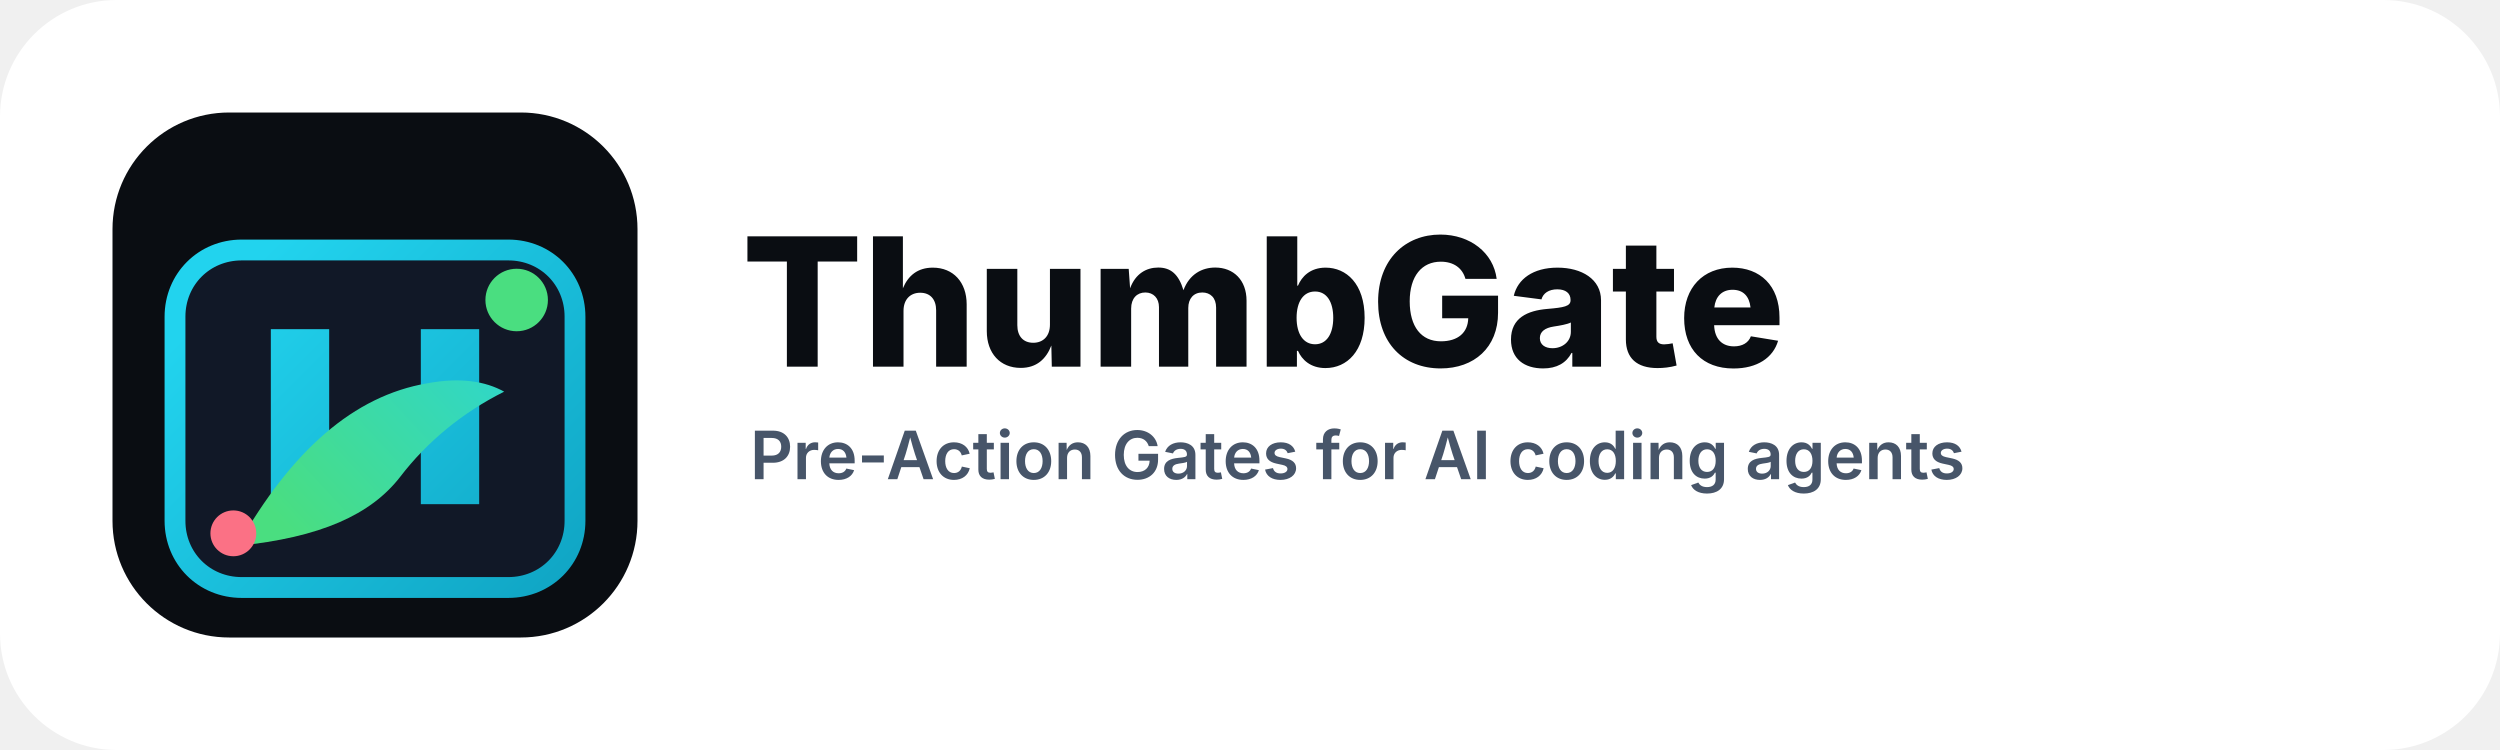
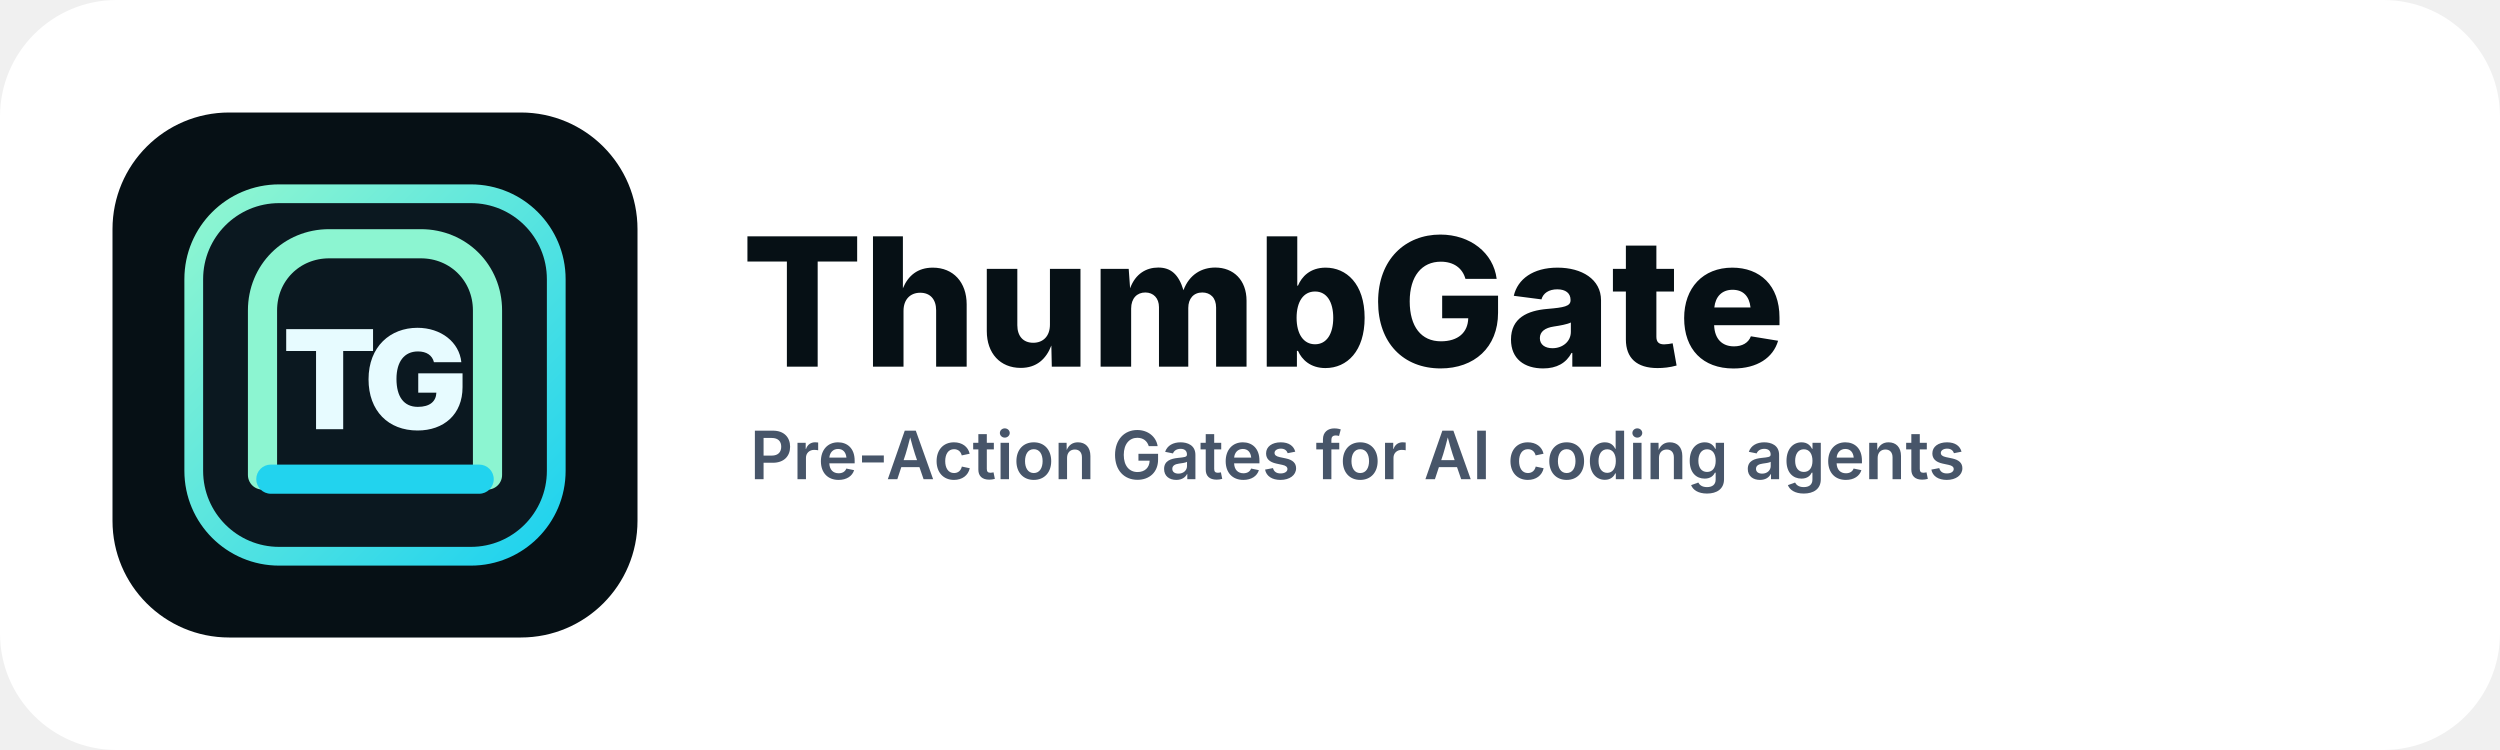
<svg xmlns="http://www.w3.org/2000/svg" viewBox="0 0 1200 360" role="img" aria-labelledby="title desc">
  <defs>
-     <linearGradient id="tg-cyan" x1="70" y1="70" x2="290" y2="290" gradientUnits="userSpaceOnUse">
-       <stop offset="0" stop-color="#22d3ee" />
-       <stop offset="1" stop-color="#0891b2" />
-     </linearGradient>
-     <linearGradient id="tg-signal" x1="112" y1="230" x2="252" y2="100" gradientUnits="userSpaceOnUse">
-       <stop offset="0" stop-color="#4ade80" />
+     <linearGradient id="tg-frame" x1="47" y1="47" x2="205" y2="205" gradientUnits="userSpaceOnUse">
+       <stop offset="0" stop-color="#8cf5d1" />
      <stop offset="1" stop-color="#22d3ee" />
    </linearGradient>
  </defs>
  <rect width="1200" height="360" rx="56" fill="#ffffff" />
  <g transform="translate(54 54)">
-     <rect width="252" height="252" rx="56" fill="#0a0d12" />
-     <path d="M62 66h128c18 0 32 14 32 32v98c0 18-14 32-32 32H62c-18 0-32-14-32-32V98c0-18 14-32 32-32Z" fill="#111827" stroke="url(#tg-cyan)" stroke-width="10" />
-     <path d="M76 104h28v84H76v-84Zm72 0h28v84h-28v-84Z" fill="url(#tg-cyan)" />
-     <path d="M60 208c26-46 56-72 91-78 16-3 28-1 37 4-20 10-37 24-50 41-14 18-38 29-78 33Z" fill="url(#tg-signal)" />
-     <circle cx="194" cy="90" r="15" fill="#4ade80" />
-     <circle cx="58" cy="202" r="11" fill="#fb7185" />
+     <rect width="252" height="252" rx="56" fill="#061015" />
+     <rect x="39" y="39" width="174" height="174" rx="41" fill="#0b1820" stroke="url(#tg-frame)" stroke-width="9" />
+     <path d="M72 174V95c0-18 14-32 32-32h44c18 0 32 14 32 32v79" fill="none" stroke="#8cf5d1" stroke-width="14" stroke-linecap="round" stroke-linejoin="round" />
+     <text x="126" y="152" text-anchor="middle" fill="#e7fbff" font-family="Inter, -apple-system, BlinkMacSystemFont, Segoe UI, Arial, sans-serif" font-size="66" font-weight="900" letter-spacing="-4">TG</text>
+     <rect x="69" y="169" width="114" height="14" rx="7" fill="#22d3ee" />
  </g>
-   <text x="356" y="176" fill="#0a0d12" font-family="Inter, -apple-system, BlinkMacSystemFont, Segoe UI, sans-serif" font-size="86" font-weight="800" letter-spacing="0">ThumbGate</text>
-   <text x="360" y="230" fill="#475569" font-family="Inter, -apple-system, BlinkMacSystemFont, Segoe UI, sans-serif" font-size="32" font-weight="600" letter-spacing="0">Pre-Action Gates for AI coding agents</text>
+   <text x="356" y="176" fill="#061015" font-family="Inter, -apple-system, BlinkMacSystemFont, Segoe UI, Arial, sans-serif" font-size="86" font-weight="800" letter-spacing="0">ThumbGate</text>
+   <text x="360" y="230" fill="#475569" font-family="Inter, -apple-system, BlinkMacSystemFont, Segoe UI, Arial, sans-serif" font-size="32" font-weight="600" letter-spacing="0">Pre-Action Gates for AI coding agents</text>
</svg>
